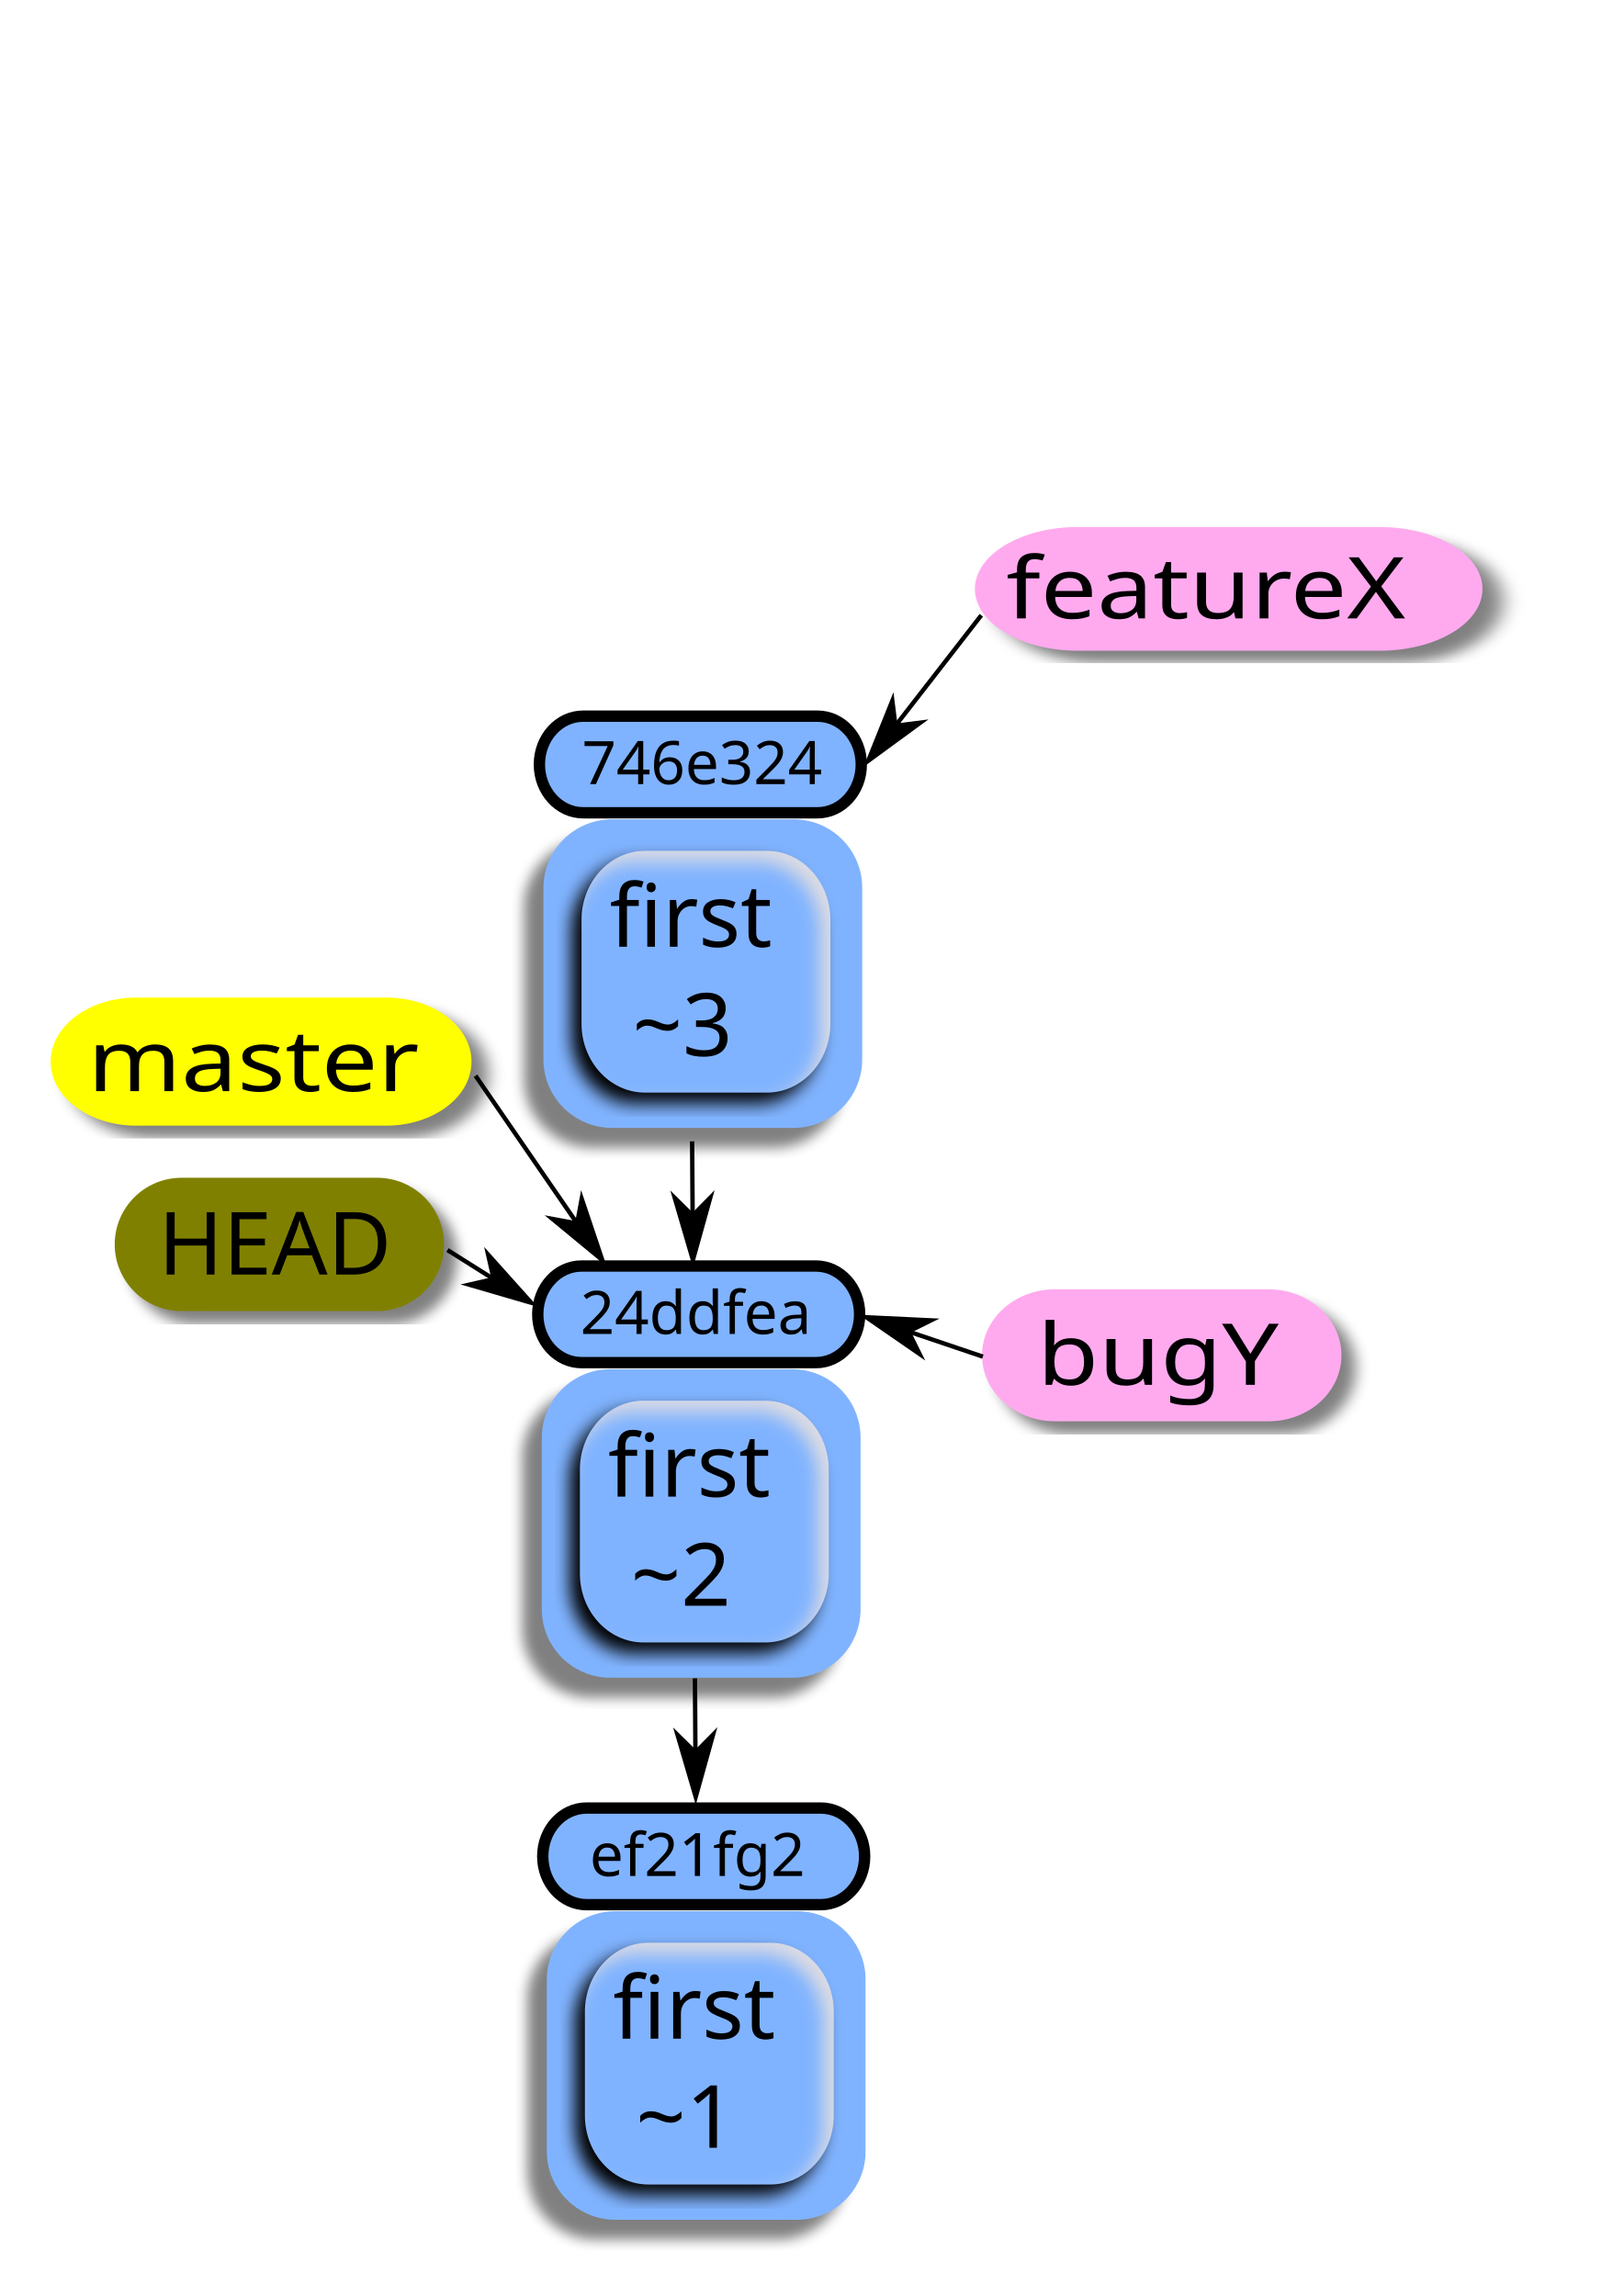
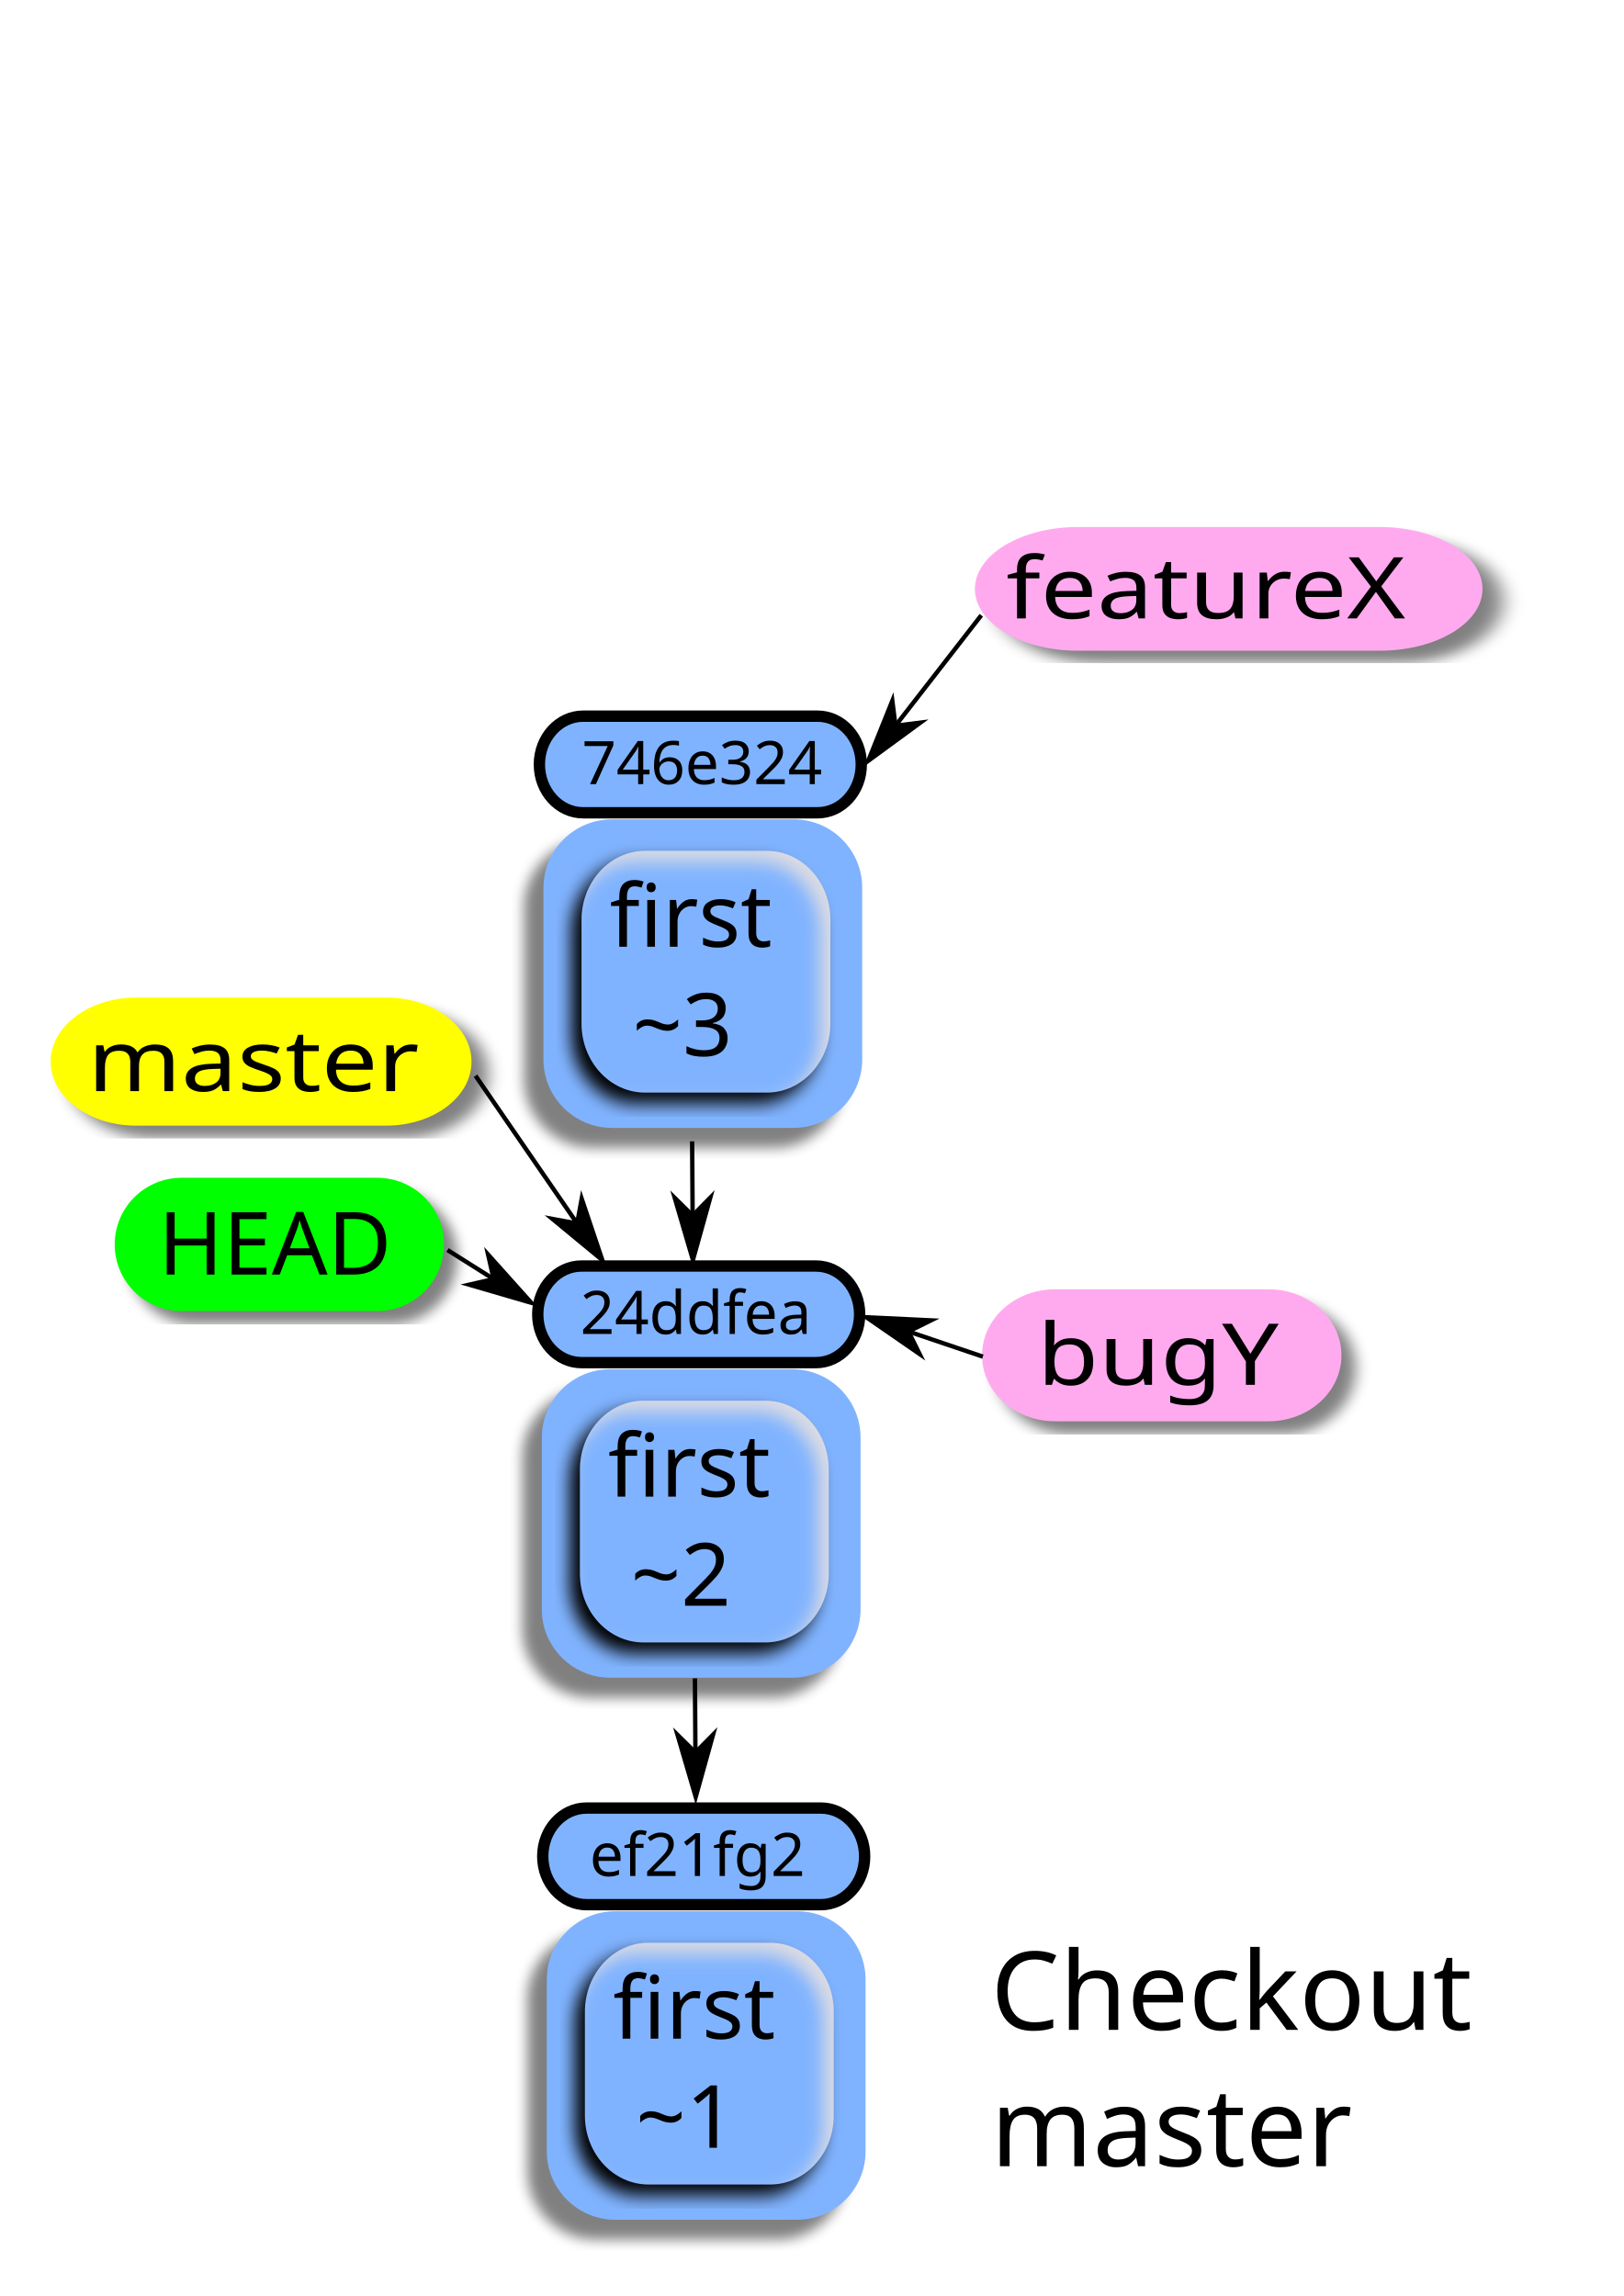
<svg xmlns="http://www.w3.org/2000/svg" xmlns:ns1="http://www.openswatchbook.org/uri/2009/osb" width="210mm" height="297mm" viewBox="0 0 744.095 1052.362" id="svg2" version="1.1">
  <defs id="defs4">
    <marker orient="auto" refY="0" refX="0" id="marker5670" style="overflow:visible">
      <path id="path5672" d="M 0,0 5,-5 -12.5,0 5,5 0,0 Z" style="fill:#000000;fill-opacity:1;fill-rule:evenodd;stroke:#000000;stroke-width:1pt;stroke-opacity:1" transform="matrix(-0.8,0,0,-0.8,-10,0)" />
    </marker>
    <marker style="overflow:visible" id="marker5336" refX="0" refY="0" orient="auto">
      <path transform="matrix(-0.8,0,0,-0.8,-10,0)" style="fill:#000000;fill-opacity:1;fill-rule:evenodd;stroke:#000000;stroke-width:1pt;stroke-opacity:1" d="M 0,0 5,-5 -12.5,0 5,5 0,0 Z" id="path5338" />
    </marker>
    <marker orient="auto" refY="0" refX="0" id="marker5007" style="overflow:visible">
      <path id="path5009" d="M 0,0 5,-5 -12.5,0 5,5 0,0 Z" style="fill:#000000;fill-opacity:1;fill-rule:evenodd;stroke:#000000;stroke-width:1pt;stroke-opacity:1" transform="matrix(-0.8,0,0,-0.8,-10,0)" />
    </marker>
    <marker orient="auto" refY="0" refX="0" id="marker9110" style="overflow:visible">
      <path id="path9112" d="M 0,0 5,-5 -12.5,0 5,5 0,0 Z" style="fill:#000000;fill-opacity:1;fill-rule:evenodd;stroke:#000000;stroke-width:1pt;stroke-opacity:1" transform="matrix(-0.8,0,0,-0.8,-10,0)" />
    </marker>
    <marker orient="auto" refY="0" refX="0" id="marker8998" style="overflow:visible">
      <path id="path9000" d="M 0,0 5,-5 -12.5,0 5,5 0,0 Z" style="fill:#000000;fill-opacity:1;fill-rule:evenodd;stroke:#000000;stroke-width:1pt;stroke-opacity:1" transform="matrix(-0.8,0,0,-0.8,-10,0)" />
    </marker>
    <marker orient="auto" refY="0" refX="0" id="marker8892" style="overflow:visible">
      <path id="path8894" d="M 0,0 5,-5 -12.5,0 5,5 0,0 Z" style="fill:#000000;fill-opacity:1;fill-rule:evenodd;stroke:#000000;stroke-width:1pt;stroke-opacity:1" transform="matrix(-0.8,0,0,-0.8,-10,0)" />
    </marker>
    <marker orient="auto" refY="0" refX="0" id="marker8792" style="overflow:visible">
      <path id="path8794" d="M 0,0 5,-5 -12.5,0 5,5 0,0 Z" style="fill:#000000;fill-opacity:1;fill-rule:evenodd;stroke:#000000;stroke-width:1pt;stroke-opacity:1" transform="matrix(-0.8,0,0,-0.8,-10,0)" />
    </marker>
    <marker orient="auto" refY="0" refX="0" id="marker8698" style="overflow:visible">
      <path id="path8700" d="M 0,0 5,-5 -12.5,0 5,5 0,0 Z" style="fill:#000000;fill-opacity:1;fill-rule:evenodd;stroke:#000000;stroke-width:1pt;stroke-opacity:1" transform="matrix(-0.8,0,0,-0.8,-10,0)" />
    </marker>
    <marker orient="auto" refY="0" refX="0" id="marker7376" style="overflow:visible">
      <path id="path7378" d="M 0,0 5,-5 -12.5,0 5,5 0,0 Z" style="fill:#000000;fill-opacity:1;fill-rule:evenodd;stroke:#000000;stroke-width:1pt;stroke-opacity:1" transform="matrix(-0.8,0,0,-0.8,-10,0)" />
    </marker>
    <marker orient="auto" refY="0" refX="0" id="marker4547" style="overflow:visible">
      <path id="path4294" d="M 0,0 5,-5 -12.5,0 5,5 0,0 Z" style="fill:#000000;fill-opacity:1;fill-rule:evenodd;stroke:#000000;stroke-width:1pt;stroke-opacity:1" transform="matrix(-0.8,0,0,-0.8,-10,0)" />
    </marker>
    <marker orient="auto" refY="0" refX="0" id="marker7876" style="overflow:visible">
      <path id="path7623" d="M 0,0 5,-5 -12.5,0 5,5 0,0 Z" style="fill:#000000;fill-opacity:1;fill-rule:evenodd;stroke:#000000;stroke-width:1pt;stroke-opacity:1" transform="matrix(-0.8,0,0,-0.8,-10,0)" />
    </marker>
    <marker orient="auto" refY="0" refX="0" id="Arrow1Lend" style="overflow:visible">
      <path id="path7119" d="M 0,0 5,-5 -12.5,0 5,5 0,0 Z" style="fill:#000000;fill-opacity:1;fill-rule:evenodd;stroke:#000000;stroke-width:1pt;stroke-opacity:1" transform="matrix(-0.8,0,0,-0.8,-10,0)" />
    </marker>
    <linearGradient id="linearGradient5542" ns1:paint="gradient">
      <stop style="stop-color:#000000;stop-opacity:1;" offset="0" id="stop5544" />
      <stop style="stop-color:#000000;stop-opacity:0;" offset="1" id="stop5546" />
    </linearGradient>
    <filter style="color-interpolation-filters:sRGB" id="filter4160">
      <feFlood flood-opacity="0.498" flood-color="rgb(0,0,0)" result="flood" id="feFlood4162" />
      <feComposite in="flood" in2="SourceGraphic" operator="in" result="composite1" id="feComposite4164" />
      <feGaussianBlur in="composite1" stdDeviation="3" result="blur" id="feGaussianBlur4166" />
      <feOffset dx="6" dy="6" result="offset" id="feOffset4168" />
      <feComposite in="SourceGraphic" in2="offset" operator="over" result="composite2" id="feComposite4170" />
    </filter>
    <filter style="color-interpolation-filters:sRGB" id="filter4160-4">
      <feFlood flood-opacity="0.498" flood-color="rgb(0,0,0)" result="flood" id="feFlood4162-7" />
      <feComposite in="flood" in2="SourceGraphic" operator="in" result="composite1" id="feComposite4164-5" />
      <feGaussianBlur in="composite1" stdDeviation="3" result="blur" id="feGaussianBlur4166-6" />
      <feOffset dx="6" dy="6" result="offset" id="feOffset4168-2" />
      <feComposite in="SourceGraphic" in2="offset" operator="over" result="composite2" id="feComposite4170-1" />
    </filter>
    <filter style="color-interpolation-filters:sRGB" id="filter4160-4-9">
      <feFlood flood-opacity="0.498" flood-color="rgb(0,0,0)" result="flood" id="feFlood4162-7-4" />
      <feComposite in="flood" in2="SourceGraphic" operator="in" result="composite1" id="feComposite4164-5-7" />
      <feGaussianBlur in="composite1" stdDeviation="3" result="blur" id="feGaussianBlur4166-6-9" />
      <feOffset dx="6" dy="6" result="offset" id="feOffset4168-2-4" />
      <feComposite in="SourceGraphic" in2="offset" operator="over" result="composite2" id="feComposite4170-1-5" />
    </filter>
    <filter style="color-interpolation-filters:sRGB" id="filter4160-4-9-0">
      <feFlood flood-opacity="0.498" flood-color="rgb(0,0,0)" result="flood" id="feFlood4162-7-4-8" />
      <feComposite in="flood" in2="SourceGraphic" operator="in" result="composite1" id="feComposite4164-5-7-1" />
      <feGaussianBlur in="composite1" stdDeviation="3" result="blur" id="feGaussianBlur4166-6-9-2" />
      <feOffset dx="6" dy="6" result="offset" id="feOffset4168-2-4-5" />
      <feComposite in="SourceGraphic" in2="offset" operator="over" result="composite2" id="feComposite4170-1-5-0" />
    </filter>
    <filter style="color-interpolation-filters:sRGB" id="filter4202">
      <feGaussianBlur result="result0" in="SourceAlpha" stdDeviation="4" id="feGaussianBlur4204" />
      <feOffset dx="5" dy="5" result="result4" id="feOffset4206" />
      <feComposite in="SourceGraphic" in2="result4" operator="xor" result="result3" id="feComposite4208" />
    </filter>
    <filter style="color-interpolation-filters:sRGB" id="filter4202-7">
      <feGaussianBlur result="result0" in="SourceAlpha" stdDeviation="4" id="feGaussianBlur4204-5" />
      <feOffset dx="5" dy="5" result="result4" id="feOffset4206-5" />
      <feComposite in="SourceGraphic" in2="result4" operator="xor" result="result3" id="feComposite4208-2" />
    </filter>
    <filter style="color-interpolation-filters:sRGB" id="filter4776">
      <feGaussianBlur result="result0" in="SourceAlpha" stdDeviation="4" id="feGaussianBlur4778" />
      <feOffset dx="5" dy="5" result="result4" id="feOffset4780" />
      <feComposite in="SourceGraphic" in2="result4" operator="xor" result="result3" id="feComposite4782" />
    </filter>
    <filter style="color-interpolation-filters:sRGB" id="filter4776-2">
      <feGaussianBlur result="result0" in="SourceAlpha" stdDeviation="4" id="feGaussianBlur4778-3" />
      <feOffset dx="5" dy="5" result="result4" id="feOffset4780-5" />
      <feComposite in="SourceGraphic" in2="result4" operator="xor" result="result3" id="feComposite4782-2" />
    </filter>
    <filter style="color-interpolation-filters:sRGB" id="filter4776-3">
      <feGaussianBlur result="result0" in="SourceAlpha" stdDeviation="4" id="feGaussianBlur4778-1" />
      <feOffset dx="5" dy="5" result="result4" id="feOffset4780-7" />
      <feComposite in="SourceGraphic" in2="result4" operator="xor" result="result3" id="feComposite4782-5" />
    </filter>
    <filter style="color-interpolation-filters:sRGB" id="filter5554">
      <feFlood flood-opacity="0.498" flood-color="rgb(0,0,0)" result="flood" id="feFlood5556" />
      <feComposite in="flood" in2="SourceGraphic" operator="in" result="composite1" id="feComposite5558" />
      <feGaussianBlur in="composite1" stdDeviation="3" result="blur" id="feGaussianBlur5560" />
      <feOffset dx="9.1" dy="8.9" result="offset" id="feOffset5562" />
      <feComposite in="SourceGraphic" in2="offset" operator="over" result="composite2" id="feComposite5564" />
    </filter>
    <filter style="color-interpolation-filters:sRGB" id="filter4776-3-1">
      <feGaussianBlur result="result0" in="SourceAlpha" stdDeviation="4" id="feGaussianBlur4778-1-1" />
      <feOffset dx="5" dy="5" result="result4" id="feOffset4780-7-2" />
      <feComposite in="SourceGraphic" in2="result4" operator="xor" result="result3" id="feComposite4782-5-6" />
    </filter>
    <filter style="color-interpolation-filters:sRGB" id="filter5554-4">
      <feFlood flood-opacity="0.498" flood-color="rgb(0,0,0)" result="flood" id="feFlood5556-6" />
      <feComposite in="flood" in2="SourceGraphic" operator="in" result="composite1" id="feComposite5558-8" />
      <feGaussianBlur in="composite1" stdDeviation="3" result="blur" id="feGaussianBlur5560-6" />
      <feOffset dx="9.1" dy="8.9" result="offset" id="feOffset5562-2" />
      <feComposite in="SourceGraphic" in2="offset" operator="over" result="composite2" id="feComposite5564-7" />
    </filter>
    <marker orient="auto" refY="0" refX="0" id="Arrow1Lend-9" style="overflow:visible">
      <path id="path7119-5" d="M 0,0 5,-5 -12.5,0 5,5 0,0 Z" style="fill:#000000;fill-opacity:1;fill-rule:evenodd;stroke:#000000;stroke-width:1pt;stroke-opacity:1" transform="matrix(-0.8,0,0,-0.8,-10,0)" />
    </marker>
    <filter style="color-interpolation-filters:sRGB" id="filter4160-7">
      <feFlood flood-opacity="0.498" flood-color="rgb(0,0,0)" result="flood" id="feFlood4162-6" />
      <feComposite in="flood" in2="SourceGraphic" operator="in" result="composite1" id="feComposite4164-5-2" />
      <feGaussianBlur in="composite1" stdDeviation="3" result="blur" id="feGaussianBlur4166-3" />
      <feOffset dx="6" dy="6" result="offset" id="feOffset4168-8" />
      <feComposite in="SourceGraphic" in2="offset" operator="over" result="composite2" id="feComposite4170-7" />
    </filter>
    <filter style="color-interpolation-filters:sRGB" id="filter4160-7-4">
      <feFlood flood-opacity="0.498" flood-color="rgb(0,0,0)" result="flood" id="feFlood4162-6-5" />
      <feComposite in="flood" in2="SourceGraphic" operator="in" result="composite1" id="feComposite4164-5-2-8" />
      <feGaussianBlur in="composite1" stdDeviation="3" result="blur" id="feGaussianBlur4166-3-0" />
      <feOffset dx="6" dy="6" result="offset" id="feOffset4168-8-5" />
      <feComposite in="SourceGraphic" in2="offset" operator="over" result="composite2" id="feComposite4170-7-5" />
    </filter>
    <filter style="color-interpolation-filters:sRGB" id="filter4160-7-4-6">
      <feFlood flood-opacity="0.498" flood-color="rgb(0,0,0)" result="flood" id="feFlood4162-6-5-2" />
      <feComposite in="flood" in2="SourceGraphic" operator="in" result="composite1" id="feComposite4164-5-2-8-6" />
      <feGaussianBlur in="composite1" stdDeviation="3" result="blur" id="feGaussianBlur4166-3-0-5" />
      <feOffset dx="6" dy="6" result="offset" id="feOffset4168-8-5-9" />
      <feComposite in="SourceGraphic" in2="offset" operator="over" result="composite2" id="feComposite4170-7-5-8" />
    </filter>
    <filter style="color-interpolation-filters:sRGB" id="filter4776-3-5">
      <feGaussianBlur result="result0" in="SourceAlpha" stdDeviation="4" id="feGaussianBlur4778-1-9" />
      <feOffset dx="5" dy="5" result="result4" id="feOffset4780-7-7" />
      <feComposite in="SourceGraphic" in2="result4" operator="xor" result="result3" id="feComposite4782-5-7" />
    </filter>
    <filter style="color-interpolation-filters:sRGB" id="filter5554-5">
      <feFlood flood-opacity="0.498" flood-color="rgb(0,0,0)" result="flood" id="feFlood5556-2" />
      <feComposite in="flood" in2="SourceGraphic" operator="in" result="composite1" id="feComposite5558-85" />
      <feGaussianBlur in="composite1" stdDeviation="3" result="blur" id="feGaussianBlur5560-1" />
      <feOffset dx="9.1" dy="8.9" result="offset" id="feOffset5562-1" />
      <feComposite in="SourceGraphic" in2="offset" operator="over" result="composite2" id="feComposite5564-0" />
    </filter>
    <marker style="overflow:visible" id="marker4491-9" refX="0" refY="0" orient="auto">
      <path transform="matrix(-0.8,0,0,-0.8,-10,0)" style="fill:#000000;fill-opacity:1;fill-rule:evenodd;stroke:#000000;stroke-width:1pt;stroke-opacity:1" d="M 0,0 5,-5 -12.5,0 5,5 0,0 Z" id="path4493-2" />
    </marker>
    <filter style="color-interpolation-filters:sRGB" id="filter4160-7-4-6-6">
      <feFlood flood-opacity="0.498" flood-color="rgb(0,0,0)" result="flood" id="feFlood4162-6-5-2-2" />
      <feComposite in="flood" in2="SourceGraphic" operator="in" result="composite1" id="feComposite4164-5-2-8-6-6" />
      <feGaussianBlur in="composite1" stdDeviation="3" result="blur" id="feGaussianBlur4166-3-0-5-6" />
      <feOffset dx="6" dy="6" result="offset" id="feOffset4168-8-5-9-6" />
      <feComposite in="SourceGraphic" in2="offset" operator="over" result="composite2" id="feComposite4170-7-5-8-6" />
    </filter>
    <marker style="overflow:visible" id="marker4384-9" refX="0" refY="0" orient="auto">
      <path transform="matrix(-0.8,0,0,-0.8,-10,0)" style="fill:#000000;fill-opacity:1;fill-rule:evenodd;stroke:#000000;stroke-width:1pt;stroke-opacity:1" d="M 0,0 5,-5 -12.5,0 5,5 0,0 Z" id="path4386-1" />
    </marker>
    <filter style="color-interpolation-filters:sRGB" id="filter4160-7-4-4">
      <feFlood flood-opacity="0.498" flood-color="rgb(0,0,0)" result="flood" id="feFlood4162-6-5-25" />
      <feComposite in="flood" in2="SourceGraphic" operator="in" result="composite1" id="feComposite4164-5-2-8-1" />
      <feGaussianBlur in="composite1" stdDeviation="3" result="blur" id="feGaussianBlur4166-3-0-8" />
      <feOffset dx="6" dy="6" result="offset" id="feOffset4168-8-5-4" />
      <feComposite in="SourceGraphic" in2="offset" operator="over" result="composite2" id="feComposite4170-7-5-3" />
    </filter>
    <marker orient="auto" refY="0" refX="0" id="marker4547-0" style="overflow:visible">
      <path id="path4294-0" d="M 0,0 5,-5 -12.5,0 5,5 0,0 Z" style="fill:#000000;fill-opacity:1;fill-rule:evenodd;stroke:#000000;stroke-width:1pt;stroke-opacity:1" transform="matrix(-0.8,0,0,-0.8,-10,0)" />
    </marker>
    <filter style="color-interpolation-filters:sRGB" id="filter4160-7-7">
      <feFlood flood-opacity="0.498" flood-color="rgb(0,0,0)" result="flood" id="feFlood4162-6-2" />
      <feComposite in="flood" in2="SourceGraphic" operator="in" result="composite1" id="feComposite4164-5-2-9" />
      <feGaussianBlur in="composite1" stdDeviation="3" result="blur" id="feGaussianBlur4166-3-1" />
      <feOffset dx="6" dy="6" result="offset" id="feOffset4168-8-4" />
      <feComposite in="SourceGraphic" in2="offset" operator="over" result="composite2" id="feComposite4170-7-9" />
    </filter>
    <filter style="color-interpolation-filters:sRGB" id="filter4776-3-1-1">
      <feGaussianBlur result="result0" in="SourceAlpha" stdDeviation="4" id="feGaussianBlur4778-1-1-3" />
      <feOffset dx="5" dy="5" result="result4" id="feOffset4780-7-2-2" />
      <feComposite in="SourceGraphic" in2="result4" operator="xor" result="result3" id="feComposite4782-5-6-6" />
    </filter>
    <filter style="color-interpolation-filters:sRGB" id="filter5554-4-3">
      <feFlood flood-opacity="0.498" flood-color="rgb(0,0,0)" result="flood" id="feFlood5556-6-6" />
      <feComposite in="flood" in2="SourceGraphic" operator="in" result="composite1" id="feComposite5558-8-4" />
      <feGaussianBlur in="composite1" stdDeviation="3" result="blur" id="feGaussianBlur5560-6-7" />
      <feOffset dx="9.1" dy="8.9" result="offset" id="feOffset5562-2-4" />
      <feComposite in="SourceGraphic" in2="offset" operator="over" result="composite2" id="feComposite5564-7-0" />
    </filter>
    <filter style="color-interpolation-filters:sRGB" id="filter4776-3-14">
      <feGaussianBlur result="result0" in="SourceAlpha" stdDeviation="4" id="feGaussianBlur4778-1-7" />
      <feOffset dx="5" dy="5" result="result4" id="feOffset4780-7-5" />
      <feComposite in="SourceGraphic" in2="result4" operator="xor" result="result3" id="feComposite4782-5-2" />
    </filter>
    <filter style="color-interpolation-filters:sRGB" id="filter5554-8">
      <feFlood flood-opacity="0.498" flood-color="rgb(0,0,0)" result="flood" id="feFlood5556-3" />
      <feComposite in="flood" in2="SourceGraphic" operator="in" result="composite1" id="feComposite5558-6" />
      <feGaussianBlur in="composite1" stdDeviation="3" result="blur" id="feGaussianBlur5560-2" />
      <feOffset dx="9.1" dy="8.9" result="offset" id="feOffset5562-3" />
      <feComposite in="SourceGraphic" in2="offset" operator="over" result="composite2" id="feComposite5564-8" />
    </filter>
    <filter style="color-interpolation-filters:sRGB" id="filter4160-4-95">
      <feFlood flood-opacity="0.498" flood-color="rgb(0,0,0)" result="flood" id="feFlood4162-7-9" />
      <feComposite in="flood" in2="SourceGraphic" operator="in" result="composite1" id="feComposite4164-5-21" />
      <feGaussianBlur in="composite1" stdDeviation="3" result="blur" id="feGaussianBlur4166-6-8" />
      <feOffset dx="6" dy="6" result="offset" id="feOffset4168-2-9" />
      <feComposite in="SourceGraphic" in2="offset" operator="over" result="composite2" id="feComposite4170-1-3" />
    </filter>
    <marker orient="auto" refY="0" refX="0" id="marker4837" style="overflow:visible">
      <path id="path4839" d="M 0,0 5,-5 -12.5,0 5,5 0,0 Z" style="fill:#000000;fill-opacity:1;fill-rule:evenodd;stroke:#000000;stroke-width:1pt;stroke-opacity:1" transform="matrix(-0.8,0,0,-0.8,-10,0)" />
    </marker>
    <filter style="color-interpolation-filters:sRGB" id="filter4160-4-7">
      <feFlood flood-opacity="0.498" flood-color="rgb(0,0,0)" result="flood" id="feFlood4162-7-94" />
      <feComposite in="flood" in2="SourceGraphic" operator="in" result="composite1" id="feComposite4164-5-4" />
      <feGaussianBlur in="composite1" stdDeviation="3" result="blur" id="feGaussianBlur4166-6-85" />
      <feOffset dx="6" dy="6" result="offset" id="feOffset4168-2-97" />
      <feComposite in="SourceGraphic" in2="offset" operator="over" result="composite2" id="feComposite4170-1-0" />
    </filter>
    <filter style="color-interpolation-filters:sRGB" id="filter5554-5-5">
      <feFlood flood-opacity="0.498" flood-color="rgb(0,0,0)" result="flood" id="feFlood5556-2-5" />
      <feComposite in="flood" in2="SourceGraphic" operator="in" result="composite1" id="feComposite5558-85-4" />
      <feGaussianBlur in="composite1" stdDeviation="3" result="blur" id="feGaussianBlur5560-1-9" />
      <feOffset dx="9.1" dy="8.9" result="offset" id="feOffset5562-1-5" />
      <feComposite in="SourceGraphic" in2="offset" operator="over" result="composite2" id="feComposite5564-0-0" />
    </filter>
    <filter style="color-interpolation-filters:sRGB" id="filter4776-3-5-4">
      <feGaussianBlur result="result0" in="SourceAlpha" stdDeviation="4" id="feGaussianBlur4778-1-9-9" />
      <feOffset dx="5" dy="5" result="result4" id="feOffset4780-7-7-6" />
      <feComposite in="SourceGraphic" in2="result4" operator="xor" result="result3" id="feComposite4782-5-7-1" />
    </filter>
    <filter style="color-interpolation-filters:sRGB" id="filter5554-8-2">
      <feFlood flood-opacity="0.498" flood-color="rgb(0,0,0)" result="flood" id="feFlood5556-3-4" />
      <feComposite in="flood" in2="SourceGraphic" operator="in" result="composite1" id="feComposite5558-6-6" />
      <feGaussianBlur in="composite1" stdDeviation="3" result="blur" id="feGaussianBlur5560-2-3" />
      <feOffset dx="9.1" dy="8.9" result="offset" id="feOffset5562-3-1" />
      <feComposite in="SourceGraphic" in2="offset" operator="over" result="composite2" id="feComposite5564-8-0" />
    </filter>
    <filter style="color-interpolation-filters:sRGB" id="filter4776-3-14-1">
      <feGaussianBlur result="result0" in="SourceAlpha" stdDeviation="4" id="feGaussianBlur4778-1-7-0" />
      <feOffset dx="5" dy="5" result="result4" id="feOffset4780-7-5-3" />
      <feComposite in="SourceGraphic" in2="result4" operator="xor" result="result3" id="feComposite4782-5-2-8" />
    </filter>
    <filter style="color-interpolation-filters:sRGB" id="filter5554-4-3-0">
      <feFlood flood-opacity="0.498" flood-color="rgb(0,0,0)" result="flood" id="feFlood5556-6-6-1" />
      <feComposite in="flood" in2="SourceGraphic" operator="in" result="composite1" id="feComposite5558-8-4-7" />
      <feGaussianBlur in="composite1" stdDeviation="3" result="blur" id="feGaussianBlur5560-6-7-1" />
      <feOffset dx="9.1" dy="8.9" result="offset" id="feOffset5562-2-4-5" />
      <feComposite in="SourceGraphic" in2="offset" operator="over" result="composite2" id="feComposite5564-7-0-1" />
    </filter>
    <filter style="color-interpolation-filters:sRGB" id="filter4776-3-1-1-9">
      <feGaussianBlur result="result0" in="SourceAlpha" stdDeviation="4" id="feGaussianBlur4778-1-1-3-2" />
      <feOffset dx="5" dy="5" result="result4" id="feOffset4780-7-2-2-3" />
      <feComposite in="SourceGraphic" in2="result4" operator="xor" result="result3" id="feComposite4782-5-6-6-8" />
    </filter>
    <filter style="color-interpolation-filters:sRGB" id="filter4160-7-7-2">
      <feFlood flood-opacity="0.498" flood-color="rgb(0,0,0)" result="flood" id="feFlood4162-6-2-8" />
      <feComposite in="flood" in2="SourceGraphic" operator="in" result="composite1" id="feComposite4164-5-2-9-5" />
      <feGaussianBlur in="composite1" stdDeviation="3" result="blur" id="feGaussianBlur4166-3-1-8" />
      <feOffset dx="6" dy="6" result="offset" id="feOffset4168-8-4-9" />
      <feComposite in="SourceGraphic" in2="offset" operator="over" result="composite2" id="feComposite4170-7-9-0" />
    </filter>
    <filter style="color-interpolation-filters:sRGB" id="filter4160-7-4-4-1">
      <feFlood flood-opacity="0.498" flood-color="rgb(0,0,0)" result="flood" id="feFlood4162-6-5-25-3" />
      <feComposite in="flood" in2="SourceGraphic" operator="in" result="composite1" id="feComposite4164-5-2-8-1-2" />
      <feGaussianBlur in="composite1" stdDeviation="3" result="blur" id="feGaussianBlur4166-3-0-8-7" />
      <feOffset dx="6" dy="6" result="offset" id="feOffset4168-8-5-4-6" />
      <feComposite in="SourceGraphic" in2="offset" operator="over" result="composite2" id="feComposite4170-7-5-3-6" />
    </filter>
    <filter style="color-interpolation-filters:sRGB" id="filter4160-7-4-6-6-1">
      <feFlood flood-opacity="0.498" flood-color="rgb(0,0,0)" result="flood" id="feFlood4162-6-5-2-2-4" />
      <feComposite in="flood" in2="SourceGraphic" operator="in" result="composite1" id="feComposite4164-5-2-8-6-6-2" />
      <feGaussianBlur in="composite1" stdDeviation="3" result="blur" id="feGaussianBlur4166-3-0-5-6-2" />
      <feOffset dx="6" dy="6" result="offset" id="feOffset4168-8-5-9-6-4" />
      <feComposite in="SourceGraphic" in2="offset" operator="over" result="composite2" id="feComposite4170-7-5-8-6-3" />
    </filter>
    <marker orient="auto" refY="0" refX="0" id="marker5865" style="overflow:visible">
      <path id="path5867" d="M 0,0 5,-5 -12.5,0 5,5 0,0 Z" style="fill:#000000;fill-opacity:1;fill-rule:evenodd;stroke:#000000;stroke-width:1pt;stroke-opacity:1" transform="matrix(-0.8,0,0,-0.8,-10,0)" />
    </marker>
    <marker orient="auto" refY="0" refX="0" id="marker4837-2" style="overflow:visible">
      <path id="path4839-7" d="M 0,0 5,-5 -12.5,0 5,5 0,0 Z" style="fill:#000000;fill-opacity:1;fill-rule:evenodd;stroke:#000000;stroke-width:1pt;stroke-opacity:1" transform="matrix(-0.8,0,0,-0.8,-10,0)" />
    </marker>
    <filter style="color-interpolation-filters:sRGB" id="filter4160-4-3">
      <feFlood flood-opacity="0.498" flood-color="rgb(0,0,0)" result="flood" id="feFlood4162-7-40" />
      <feComposite in="flood" in2="SourceGraphic" operator="in" result="composite1" id="feComposite4164-5-0" />
      <feGaussianBlur in="composite1" stdDeviation="3" result="blur" id="feGaussianBlur4166-6-5" />
      <feOffset dx="6" dy="6" result="offset" id="feOffset4168-2-7" />
      <feComposite in="SourceGraphic" in2="offset" operator="over" result="composite2" id="feComposite4170-1-1" />
    </filter>
    <filter style="color-interpolation-filters:sRGB" id="filter5554-5-6">
      <feFlood flood-opacity="0.498" flood-color="rgb(0,0,0)" result="flood" id="feFlood5556-2-2" />
      <feComposite in="flood" in2="SourceGraphic" operator="in" result="composite1" id="feComposite5558-85-44" />
      <feGaussianBlur in="composite1" stdDeviation="3" result="blur" id="feGaussianBlur5560-1-6" />
      <feOffset dx="9.1" dy="8.9" result="offset" id="feOffset5562-1-4" />
      <feComposite in="SourceGraphic" in2="offset" operator="over" result="composite2" id="feComposite5564-0-1" />
    </filter>
    <filter style="color-interpolation-filters:sRGB" id="filter4776-3-5-5">
      <feGaussianBlur result="result0" in="SourceAlpha" stdDeviation="4" id="feGaussianBlur4778-1-9-3" />
      <feOffset dx="5" dy="5" result="result4" id="feOffset4780-7-7-2" />
      <feComposite in="SourceGraphic" in2="result4" operator="xor" result="result3" id="feComposite4782-5-7-6" />
    </filter>
    <filter style="color-interpolation-filters:sRGB" id="filter5554-8-8">
      <feFlood flood-opacity="0.498" flood-color="rgb(0,0,0)" result="flood" id="feFlood5556-3-6" />
      <feComposite in="flood" in2="SourceGraphic" operator="in" result="composite1" id="feComposite5558-6-3" />
      <feGaussianBlur in="composite1" stdDeviation="3" result="blur" id="feGaussianBlur5560-2-4" />
      <feOffset dx="9.1" dy="8.9" result="offset" id="feOffset5562-3-2" />
      <feComposite in="SourceGraphic" in2="offset" operator="over" result="composite2" id="feComposite5564-8-4" />
    </filter>
    <filter style="color-interpolation-filters:sRGB" id="filter4776-3-14-8">
      <feGaussianBlur result="result0" in="SourceAlpha" stdDeviation="4" id="feGaussianBlur4778-1-7-6" />
      <feOffset dx="5" dy="5" result="result4" id="feOffset4780-7-5-6" />
      <feComposite in="SourceGraphic" in2="result4" operator="xor" result="result3" id="feComposite4782-5-2-4" />
    </filter>
    <filter style="color-interpolation-filters:sRGB" id="filter5554-4-3-9">
      <feFlood flood-opacity="0.498" flood-color="rgb(0,0,0)" result="flood" id="feFlood5556-6-6-0" />
      <feComposite in="flood" in2="SourceGraphic" operator="in" result="composite1" id="feComposite5558-8-4-4" />
      <feGaussianBlur in="composite1" stdDeviation="3" result="blur" id="feGaussianBlur5560-6-7-4" />
      <feOffset dx="9.1" dy="8.9" result="offset" id="feOffset5562-2-4-54" />
      <feComposite in="SourceGraphic" in2="offset" operator="over" result="composite2" id="feComposite5564-7-0-4" />
    </filter>
    <filter style="color-interpolation-filters:sRGB" id="filter4776-3-1-1-2">
      <feGaussianBlur result="result0" in="SourceAlpha" stdDeviation="4" id="feGaussianBlur4778-1-1-3-4" />
      <feOffset dx="5" dy="5" result="result4" id="feOffset4780-7-2-2-8" />
      <feComposite in="SourceGraphic" in2="result4" operator="xor" result="result3" id="feComposite4782-5-6-6-9" />
    </filter>
    <filter style="color-interpolation-filters:sRGB" id="filter4160-7-7-8">
      <feFlood flood-opacity="0.498" flood-color="rgb(0,0,0)" result="flood" id="feFlood4162-6-2-4" />
      <feComposite in="flood" in2="SourceGraphic" operator="in" result="composite1" id="feComposite4164-5-2-9-54" />
      <feGaussianBlur in="composite1" stdDeviation="3" result="blur" id="feGaussianBlur4166-3-1-9" />
      <feOffset dx="6" dy="6" result="offset" id="feOffset4168-8-4-7" />
      <feComposite in="SourceGraphic" in2="offset" operator="over" result="composite2" id="feComposite4170-7-9-9" />
    </filter>
    <filter style="color-interpolation-filters:sRGB" id="filter4160-7-4-4-4">
      <feFlood flood-opacity="0.498" flood-color="rgb(0,0,0)" result="flood" id="feFlood4162-6-5-25-1" />
      <feComposite in="flood" in2="SourceGraphic" operator="in" result="composite1" id="feComposite4164-5-2-8-1-5" />
      <feGaussianBlur in="composite1" stdDeviation="3" result="blur" id="feGaussianBlur4166-3-0-8-3" />
      <feOffset dx="6" dy="6" result="offset" id="feOffset4168-8-5-4-9" />
      <feComposite in="SourceGraphic" in2="offset" operator="over" result="composite2" id="feComposite4170-7-5-3-0" />
    </filter>
    <filter style="color-interpolation-filters:sRGB" id="filter4160-7-4-6-6-9">
      <feFlood flood-opacity="0.498" flood-color="rgb(0,0,0)" result="flood" id="feFlood4162-6-5-2-2-1" />
      <feComposite in="flood" in2="SourceGraphic" operator="in" result="composite1" id="feComposite4164-5-2-8-6-6-4" />
      <feGaussianBlur in="composite1" stdDeviation="3" result="blur" id="feGaussianBlur4166-3-0-5-6-0" />
      <feOffset dx="6" dy="6" result="offset" id="feOffset4168-8-5-9-6-0" />
      <feComposite in="SourceGraphic" in2="offset" operator="over" result="composite2" id="feComposite4170-7-5-8-6-2" />
    </filter>
    <marker style="overflow:visible" id="marker7722" refX="0" refY="0" orient="auto">
      <path transform="matrix(-0.8,0,0,-0.8,-10,0)" style="fill:#000000;fill-opacity:1;fill-rule:evenodd;stroke:#000000;stroke-width:1pt;stroke-opacity:1" d="M 0,0 5,-5 -12.5,0 5,5 0,0 Z" id="path7724" />
    </marker>
    <filter style="color-interpolation-filters:sRGB" id="filter4776-3-5-5-7">
      <feGaussianBlur result="result0" in="SourceAlpha" stdDeviation="4" id="feGaussianBlur4778-1-9-3-9" />
      <feOffset dx="5" dy="5" result="result4" id="feOffset4780-7-7-2-5" />
      <feComposite in="SourceGraphic" in2="result4" operator="xor" result="result3" id="feComposite4782-5-7-6-3" />
    </filter>
    <filter style="color-interpolation-filters:sRGB" id="filter5554-5-6-1">
      <feFlood flood-opacity="0.498" flood-color="rgb(0,0,0)" result="flood" id="feFlood5556-2-2-1" />
      <feComposite in="flood" in2="SourceGraphic" operator="in" result="composite1" id="feComposite5558-85-44-3" />
      <feGaussianBlur in="composite1" stdDeviation="3" result="blur" id="feGaussianBlur5560-1-6-5" />
      <feOffset dx="9.1" dy="8.9" result="offset" id="feOffset5562-1-4-5" />
      <feComposite in="SourceGraphic" in2="offset" operator="over" result="composite2" id="feComposite5564-0-1-7" />
    </filter>
  </defs>
  <g id="layer1" transform="translate(0,-4.7244098e-6)">
-     <rect style="fill:#808000;stroke-width:3;stroke-miterlimit:4;stroke-dasharray:none;stroke-dashoffset:0;filter:url(#filter4160-4-3)" id="rect4152" width="150.532" height="61.094" x="172.46" y="130.861" ry="30.547" transform="matrix(1.002526,0,0,0.9999934,-120.3269,408.9703)" />
+     <rect style="fill:#00ff00;stroke-width:3;stroke-miterlimit:4;stroke-dasharray:none;stroke-dashoffset:0;filter:url(#filter4160-4-3)" id="rect4152" width="150.532" height="61.094" x="172.46" y="130.861" ry="30.547" transform="matrix(1.002526,0,0,0.9999934,-120.3269,408.9703)" />
    <text xml:space="preserve" style="font-style:normal;font-weight:normal;font-size:40.05px;line-height:125%;font-family:sans-serif;letter-spacing:0px;word-spacing:0px;fill:#000000;fill-opacity:1;stroke:none;stroke-width:1px;stroke-linecap:butt;stroke-linejoin:miter;stroke-opacity:1" x="72.438" y="584.926" id="text4156" transform="scale(1.001265,0.9987363)">
      <tspan id="tspan4158" x="72.438" y="584.926">HEAD</tspan>
    </text>
    <text xml:space="preserve" style="font-style:normal;font-weight:normal;font-size:40.05px;line-height:125%;font-family:sans-serif;letter-spacing:0px;word-spacing:0px;fill:#000000;fill-opacity:1;stroke:none;stroke-width:1px;stroke-linecap:butt;stroke-linejoin:miter;stroke-opacity:1" x="498.241" y="269.166" id="text4810" transform="scale(1.001265,0.9987363)">
      <tspan id="tspan4812" x="498.241" y="269.166" />
    </text>
    <flowRoot xml:space="preserve" id="flowRoot4820" style="font-style:normal;font-weight:normal;font-size:40px;line-height:125%;font-family:sans-serif;letter-spacing:0px;word-spacing:0px;fill:#000000;fill-opacity:1;stroke:none;stroke-width:1px;stroke-linecap:butt;stroke-linejoin:miter;stroke-opacity:1" transform="matrix(1.002526,0,0,0.9999934,125.0725,-4.963225)">
      <flowRegion id="flowRegion4822">
        <rect id="rect4824" width="182.857" height="192.857" x="285.714" y="183.791" />
      </flowRegion>
      <flowPara id="flowPara4826" />
    </flowRoot>
    <rect style="opacity:0;fill:#dbdbe3;stroke-width:1;stroke-miterlimit:4;stroke-dasharray:none;stroke-dashoffset:0" id="rect5530" width="299.326" height="232.856" x="252.401" y="758.898" ry="31.377" />
    <text xml:space="preserve" style="font-style:normal;font-weight:normal;font-size:40.05px;line-height:125%;font-family:sans-serif;letter-spacing:0px;word-spacing:0px;fill:#000000;fill-opacity:1;stroke:none;stroke-width:1px;stroke-linecap:butt;stroke-linejoin:miter;stroke-opacity:1" x="296.559" y="274.887" id="text4273" transform="scale(1.001265,0.9987363)">
      <tspan id="tspan4275" x="296.559" y="274.887" />
    </text>
    <rect style="opacity:1;fill:#80b3ff;stroke-width:1;stroke-miterlimit:4;stroke-dasharray:none;stroke-dashoffset:0;filter:url(#filter5554-5-6)" id="rect5532-7" width="141.429" height="145.714" x="292.791" y="-253.286" ry="31.377" transform="matrix(0,0.9999934,-1.002526,0,141.2019,82.74579)" />
    <rect style="fill:#dbdbe3;stroke-width:3;stroke-miterlimit:4;stroke-dasharray:none;stroke-dashoffset:0;filter:url(#filter4776-3-5-5)" id="rect4774-4-8" width="110" height="122.857" x="133.286" y="249.219" ry="31.377" transform="matrix(0,1.007317,-0.9282228,0,611.8687,255.7279)" />
    <text xml:space="preserve" style="font-style:normal;font-weight:normal;font-size:40.05px;line-height:125%;font-family:sans-serif;letter-spacing:0px;word-spacing:0px;fill:#000000;fill-opacity:1;stroke:none;stroke-width:1px;stroke-linecap:butt;stroke-linejoin:miter;stroke-opacity:1" x="279.066" y="434.497" id="text4210-6-6-7" transform="scale(1.001265,0.9987363)">
      <tspan x="279.066" y="434.497" id="tspan4814-7-5">first</tspan>
      <tspan x="279.066" y="484.56" id="tspan4818-9-4"> ~3</tspan>
    </text>
    <rect style="opacity:1;fill:#80b3ff;stroke:#000000;stroke-width:5.207;stroke-miterlimit:4;stroke-dasharray:none;stroke-dashoffset:0;stroke-opacity:1" id="rect5536-4" width="44.285" height="147.515" x="328.249" y="-394.698" ry="20.057" rx="22.143" transform="matrix(0,1,-1,0,0,0)" />
    <text xml:space="preserve" style="font-style:normal;font-weight:normal;font-size:40.05px;line-height:125%;font-family:sans-serif;letter-spacing:0px;word-spacing:0px;fill:#000000;fill-opacity:1;stroke:none;stroke-width:1px;stroke-linecap:butt;stroke-linejoin:miter;stroke-opacity:1" x="266.324" y="359.847" id="text5538-3" transform="scale(1.001265,0.9987363)">
      <tspan id="tspan5540-5" x="266.324" y="359.847" style="font-size:27.535px">746e324</tspan>
    </text>
    <rect style="opacity:0;fill:#dbdbe3;stroke-width:1;stroke-miterlimit:4;stroke-dasharray:none;stroke-dashoffset:0" id="rect5528-0" width="238.57" height="181.887" x="582.843" y="-405.12" ry="31.457" transform="matrix(0,1,-1,0,0,0)" />
    <rect style="opacity:0;fill:#dbdbe3;stroke-width:1;stroke-miterlimit:4;stroke-dasharray:none;stroke-dashoffset:0" id="rect5530-7" width="299.326" height="232.856" x="257.032" y="780.27" ry="31.377" />
    <rect style="opacity:1;fill:#80b3ff;stroke-width:1;stroke-miterlimit:4;stroke-dasharray:none;stroke-dashoffset:0;filter:url(#filter5554-8-8)" id="rect5532-4" width="141.429" height="145.714" x="292.791" y="-253.286" ry="31.377" transform="matrix(0,0.9999934,-1.002526,0,140.4528,334.7677)" />
    <rect style="fill:#dbdbe3;stroke-width:3;stroke-miterlimit:4;stroke-dasharray:none;stroke-dashoffset:0;filter:url(#filter4776-3-14-8)" id="rect4774-4-4" width="110" height="122.857" x="133.286" y="249.219" ry="31.377" transform="matrix(0,1.007317,-0.9282228,0,611.1197,507.7499)" />
    <text xml:space="preserve" style="font-style:normal;font-weight:normal;font-size:40.05px;line-height:125%;font-family:sans-serif;letter-spacing:0px;word-spacing:0px;fill:#000000;fill-opacity:1;stroke:none;stroke-width:1px;stroke-linecap:butt;stroke-linejoin:miter;stroke-opacity:1" x="278.318" y="686.838" id="text4210-6-6-5" transform="scale(1.001265,0.9987363)">
      <tspan x="278.318" y="686.838" id="tspan4814-7-8">first</tspan>
      <tspan x="278.318" y="736.901" id="tspan4818-9-6"> ~2</tspan>
    </text>
    <rect style="opacity:1;fill:#80b3ff;stroke:#000000;stroke-width:5.207;stroke-miterlimit:4;stroke-dasharray:none;stroke-dashoffset:0;stroke-opacity:1" id="rect5536-0" width="44.285" height="147.515" x="580.271" y="-393.949" ry="20.057" rx="22.143" transform="matrix(0,1,-1,0,0,0)" />
    <text xml:space="preserve" style="font-style:normal;font-weight:normal;font-size:40.05px;line-height:125%;font-family:sans-serif;letter-spacing:0px;word-spacing:0px;fill:#000000;fill-opacity:1;stroke:none;stroke-width:1px;stroke-linecap:butt;stroke-linejoin:miter;stroke-opacity:1" x="265.576" y="612.187" id="text5538-1" transform="scale(1.001265,0.9987363)">
      <tspan id="tspan5540-77" x="265.576" y="612.187" style="font-size:27.535px">24ddfea</tspan>
    </text>
    <path style="fill:none;fill-rule:evenodd;stroke:#000000;stroke-width:2;stroke-linecap:butt;stroke-linejoin:miter;stroke-miterlimit:4;stroke-dasharray:none;stroke-opacity:1;marker-end:url(#marker8698)" d="m 317.184,523.129 0.358,54.107" id="path7110-8" />
    <rect style="opacity:1;fill:#80b3ff;stroke-width:1;stroke-miterlimit:4;stroke-dasharray:none;stroke-dashoffset:0;filter:url(#filter5554-4-3-9)" id="rect5532-9-4" width="141.429" height="145.714" x="292.791" y="-253.286" ry="31.377" transform="matrix(0,0.9999934,-1.002526,0,142.7444,583.209)" />
    <rect style="fill:#dbdbe3;stroke-width:3;stroke-miterlimit:4;stroke-dasharray:none;stroke-dashoffset:0;filter:url(#filter4776-3-1-1-2)" id="rect4774-4-1-9" width="110" height="122.857" x="133.286" y="249.219" ry="31.377" transform="matrix(0,1.007317,-0.9282228,0,613.4113,756.1911)" />
    <text xml:space="preserve" style="font-style:normal;font-weight:normal;font-size:40.05px;line-height:125%;font-family:sans-serif;letter-spacing:0px;word-spacing:0px;fill:#000000;fill-opacity:1;stroke:none;stroke-width:1px;stroke-linecap:butt;stroke-linejoin:miter;stroke-opacity:1" x="280.607" y="935.594" id="text4210-6-6-9-7" transform="scale(1.001265,0.9987363)">
      <tspan x="280.607" y="935.594" id="tspan4814-7-0-7">first</tspan>
      <tspan x="280.607" y="985.656" id="tspan4818-9-7-7"> ~1</tspan>
    </text>
    <rect style="opacity:1;fill:#80b3ff;stroke:#000000;stroke-width:5.207;stroke-miterlimit:4;stroke-dasharray:none;stroke-dashoffset:0;stroke-opacity:1" id="rect5536-5-1" width="44.285" height="147.515" x="828.713" y="-396.24" ry="20.057" rx="22.143" transform="matrix(0,1,-1,0,0,0)" />
    <text xml:space="preserve" style="font-style:normal;font-weight:normal;font-size:40.05px;line-height:125%;font-family:sans-serif;letter-spacing:0px;word-spacing:0px;fill:#000000;fill-opacity:1;stroke:none;stroke-width:1px;stroke-linecap:butt;stroke-linejoin:miter;stroke-opacity:1" x="269.867" y="860.943" id="text5538-9-2" transform="scale(1.001265,0.9987363)">
      <tspan id="tspan5540-7-8" x="269.867" y="860.943" style="font-size:27.535px">ef21fg2</tspan>
    </text>
    <path style="fill:none;fill-rule:evenodd;stroke:#000000;stroke-width:2;stroke-linecap:butt;stroke-linejoin:miter;stroke-miterlimit:4;stroke-dasharray:none;stroke-opacity:1;marker-end:url(#marker9110)" d="m 318.466,769.257 0.358,54.107" id="path7110-4-2" />
    <rect style="fill:#ffff00;fill-opacity:1;stroke-width:3;stroke-miterlimit:4;stroke-dasharray:none;stroke-dashoffset:0;filter:url(#filter4160-7-7-8)" id="rect4152-4-7" width="150.532" height="61.094" x="130.448" y="431.815" ry="30.547" transform="matrix(1.281157,0,0,0.9611149,-143.8945,42.20425)" />
    <text xml:space="preserve" style="font-style:normal;font-weight:normal;font-size:42.383px;line-height:125%;font-family:sans-serif;letter-spacing:0px;word-spacing:0px;fill:#000000;fill-opacity:1;stroke:none;stroke-width:1px;stroke-linecap:butt;stroke-linejoin:miter;stroke-opacity:1" x="37.118" y="541.081" id="text4156-5-7" transform="scale(1.081919,0.9242836)">
      <tspan id="tspan4158-1-4" x="37.118" y="541.081">master</tspan>
    </text>
    <rect style="fill:#ffaaee;stroke-width:3;stroke-miterlimit:4;stroke-dasharray:none;stroke-dashoffset:0;filter:url(#filter4160-7-4-4-4)" id="rect4152-4-9-8" width="150.532" height="61.094" x="130.448" y="431.815" ry="30.547" transform="matrix(1.545222,0,0,0.9281569,245.2022,-159.232)" />
    <text xml:space="preserve" style="font-style:normal;font-weight:normal;font-size:42.383px;line-height:125%;font-family:sans-serif;letter-spacing:0px;word-spacing:0px;fill:#000000;fill-opacity:1;stroke:none;stroke-width:1px;stroke-linecap:butt;stroke-linejoin:miter;stroke-opacity:1" x="426.166" y="306.657" id="text4156-5-0-3" transform="scale(1.081919,0.9242836)">
      <tspan id="tspan4158-1-7-42" x="426.166" y="306.657">featureX</tspan>
    </text>
    <rect style="fill:#ffaaee;stroke-width:3;stroke-miterlimit:4;stroke-dasharray:none;stroke-dashoffset:0;filter:url(#filter4160-7-4-6-6-9)" id="rect4152-4-9-2-1" width="150.532" height="61.094" x="130.448" y="431.815" ry="30.547" transform="matrix(1.094156,0,0,0.99007,307.3162,163.4274)" />
    <text xml:space="preserve" style="font-style:normal;font-weight:normal;font-size:42.383px;line-height:125%;font-family:sans-serif;letter-spacing:0px;word-spacing:0px;fill:#000000;fill-opacity:1;stroke:none;stroke-width:1px;stroke-linecap:butt;stroke-linejoin:miter;stroke-opacity:1" x="439.305" y="686.72" id="text4156-5-0-2-2" transform="scale(1.081919,0.9242836)">
      <tspan id="tspan4158-1-7-4-5" x="439.305" y="686.72">bugY</tspan>
    </text>
    <path style="fill:none;fill-rule:evenodd;stroke:#000000;stroke-width:1px;stroke-linecap:butt;stroke-linejoin:miter;stroke-opacity:1" d="m 1312.404,28.647 c 2.083,0 4.167,0 6.25,0" id="path5049" />
    <path style="fill:none;fill-rule:evenodd;stroke:#000000;stroke-width:2;stroke-linecap:butt;stroke-linejoin:miter;stroke-miterlimit:4;stroke-dasharray:none;stroke-opacity:1;marker-end:url(#marker8892)" d="m 449.69,282.01 -51.652,66.506" id="path6378" />
    <path style="fill:none;fill-rule:evenodd;stroke:#000000;stroke-width:2;stroke-linecap:butt;stroke-linejoin:miter;stroke-miterlimit:4;stroke-dasharray:none;stroke-opacity:1;marker-end:url(#marker8792)" d="m 450.41,621.813 -53.125,-17.969" id="path7714" />
    <path style="fill:none;fill-rule:evenodd;stroke:#000000;stroke-width:1px;stroke-linecap:butt;stroke-linejoin:miter;stroke-opacity:1" d="m -387.143,-131.924 c 6.476,4.857 3.333,4.286 8.571,4.286 0.476,0 0.952,0 1.429,0 0.476,0 1.003,0.213 1.429,0 0.602,-0.301 0.952,-1.905 1.429,-1.429 1.065,1.065 0.952,2.857 1.429,4.286" id="path5158" />
    <text xml:space="preserve" style="font-style:normal;font-weight:normal;font-size:40.05px;line-height:125%;font-family:sans-serif;letter-spacing:0px;word-spacing:0px;fill:#000000;fill-opacity:1;stroke:none;stroke-width:1px;stroke-linecap:butt;stroke-linejoin:miter;stroke-opacity:1" x="308.47" y="-175.415" id="text5538-3-8" transform="scale(1.001265,0.9987363)">
      <tspan id="tspan5540-5-7" x="308.47" y="-175.415" style="font-size:27.535px" />
    </text>
    <path style="fill:none;fill-rule:evenodd;stroke:#000000;stroke-width:2;stroke-linecap:butt;stroke-linejoin:miter;stroke-miterlimit:4;stroke-dasharray:none;stroke-opacity:1;marker-end:url(#marker5336)" d="m 217.916,493.066 57.958,84.277" id="path5642" />
    <path style="fill:none;fill-rule:evenodd;stroke:#000000;stroke-width:2;stroke-linecap:butt;stroke-linejoin:miter;stroke-opacity:1;marker-end:url(#marker5670);stroke-miterlimit:4;stroke-dasharray:none" d="m 205.061,572.944 38.184,24.042" id="path5662" />
+     <text xml:space="preserve" style="font-style:normal;font-weight:normal;font-size:40px;line-height:125%;font-family:sans-serif;letter-spacing:0px;word-spacing:0px;fill:#000000;fill-opacity:1;stroke:none;stroke-width:1px;stroke-linecap:butt;stroke-linejoin:miter;stroke-opacity:1" x="454" y="930.362" id="text4603">
+       <tspan id="tspan4605" x="454" y="930.362" style="font-size:50px">Checkout</tspan>
+       <tspan x="454" y="992.862" id="tspan4607" style="font-size:50px">master</tspan>
+     </text>
  </g>
</svg>
